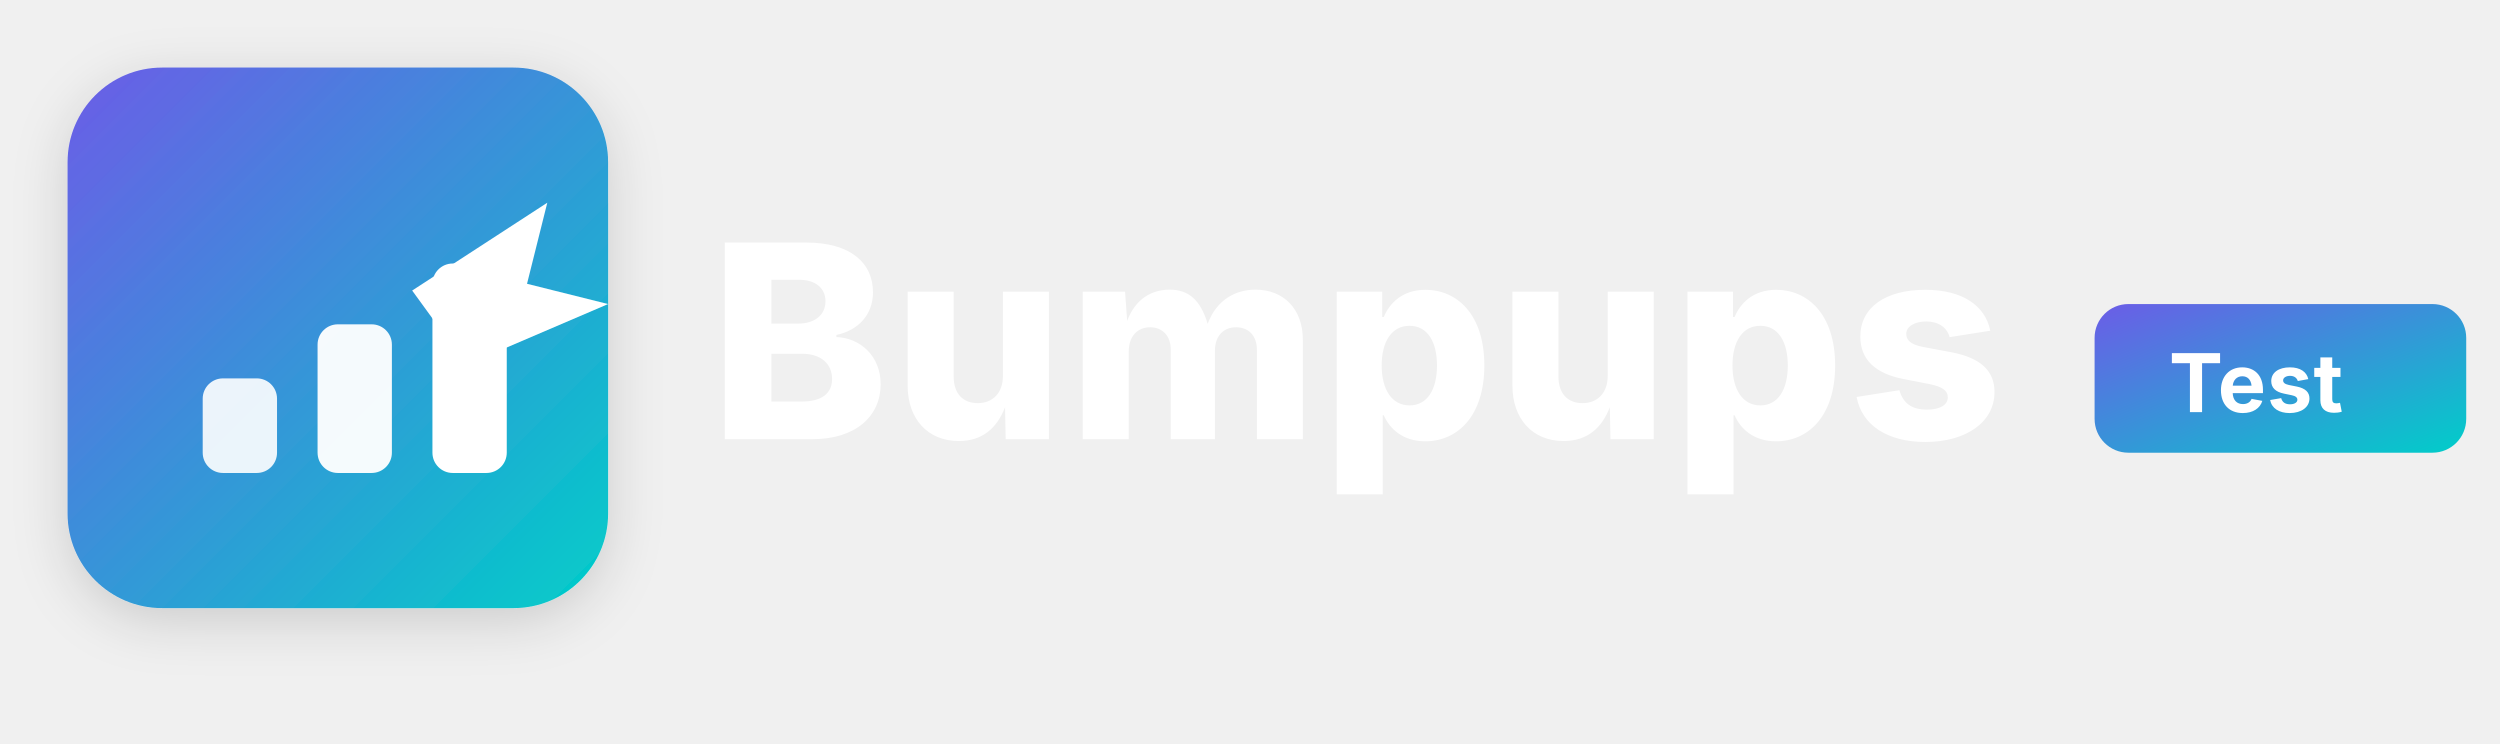
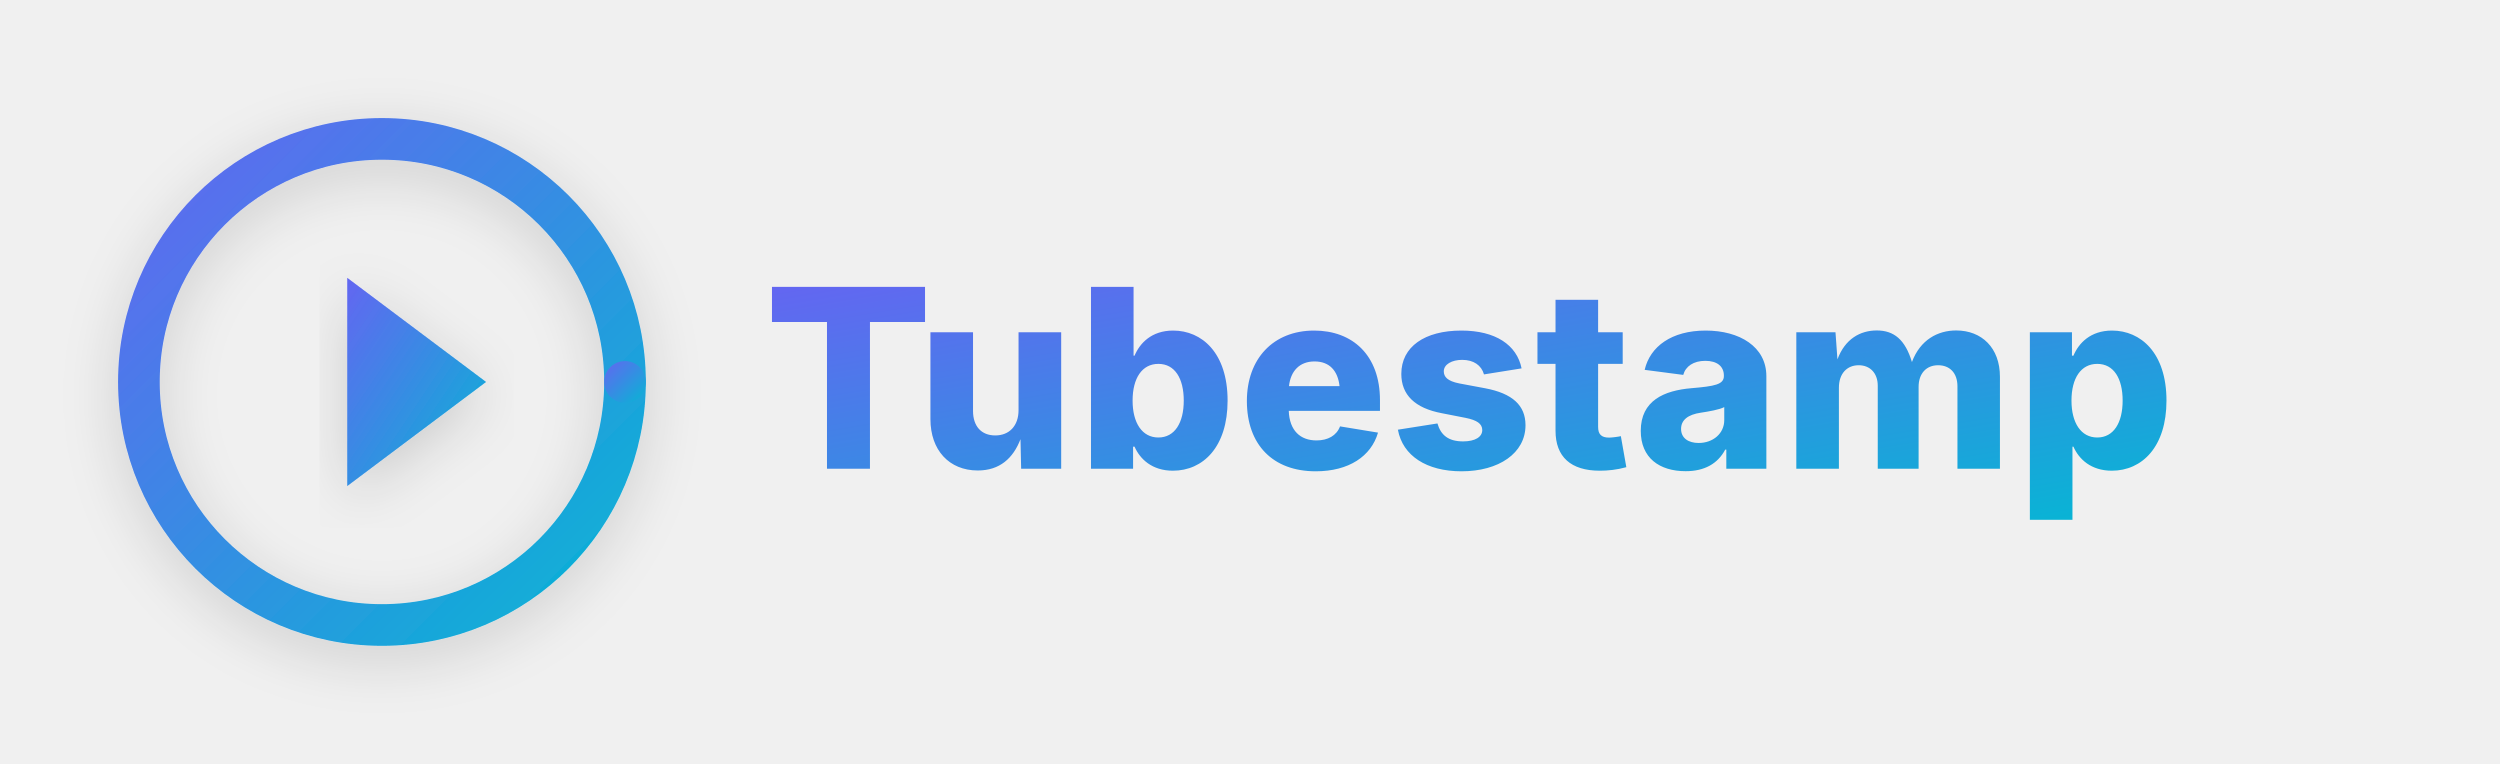
- <svg xmlns="http://www.w3.org/2000/svg" width="740" height="220" viewBox="0 0 740 220" fill="none" role="img" aria-labelledby="title desc">
+ <svg xmlns="http://www.w3.org/2000/svg" width="720" height="220" viewBox="0 0 720 220" fill="none" role="img" aria-labelledby="title desc">
  <defs>
    <linearGradient id="grad" x1="0" y1="0" x2="1" y2="1">
-       <stop offset="0%" stop-color="#6C5CE7" />
-       <stop offset="100%" stop-color="#00CEC9" />
+       <stop offset="0%" stop-color="#6366F1" />
+       <stop offset="100%" stop-color="#06B6D4" />
    </linearGradient>
    <filter id="shadow" x="-20%" y="-20%" width="140%" height="140%">
      <feDropShadow dx="0" dy="4" stdDeviation="8" flood-opacity="0.15" />
    </filter>
  </defs>
-   <g transform="translate(20,20)">
-     <rect x="0" y="0" rx="28" ry="28" width="160" height="160" fill="url(#grad)" filter="url(#shadow)" />
-     <g transform="translate(40,40)">
-       <rect x="0" y="52" width="22" height="28" rx="6" fill="white" opacity="0.9" />
-       <rect x="34" y="36" width="22" height="44" rx="6" fill="white" opacity="0.95" />
-       <rect x="68" y="18" width="22" height="62" rx="6" fill="white" opacity="1" />
-       <path d="M62 26 L102 0 L96 24 L120 30 L78 48 Z" fill="white" />
-     </g>
+   <g transform="translate(30,30)">
+     <circle cx="80" cy="80" r="70" stroke="url(#grad)" stroke-width="12" fill="none" filter="url(#shadow)" />
+     <polygon points="70,50 110,80 70,110" fill="url(#grad)" filter="url(#shadow)" />
+     <circle cx="150" cy="80" r="6" fill="url(#grad)" />
  </g>
-   <g transform="translate(210, 50)">
-     <text x="0" y="80" font-family="Inter, ui-sans-serif, system-ui, -apple-system, Segoe UI, Roboto, Helvetica, Arial, sans-serif" font-size="80" font-weight="800" fill="white" letter-spacing="1">
-       Bumpups
-     </text>
-     <rect x="410" y="40" rx="10" ry="10" width="110" height="44" fill="url(#grad)" />
-     <text x="432" y="72" font-family="Inter, ui-sans-serif, system-ui, -apple-system, Segoe UI, Roboto, Helvetica, Arial, sans-serif" font-size="24" font-weight="700" fill="white" letter-spacing="0.3">
-       Test
+   <g transform="translate(220, 95)">
+     <text x="0" y="40" font-family="Inter, ui-sans-serif, system-ui, -apple-system, Segoe UI, Roboto, Helvetica, Arial, sans-serif" font-size="72" font-weight="800" fill="url(#grad)" letter-spacing="0.5">
+       Tubestamp
    </text>
  </g>
</svg>
